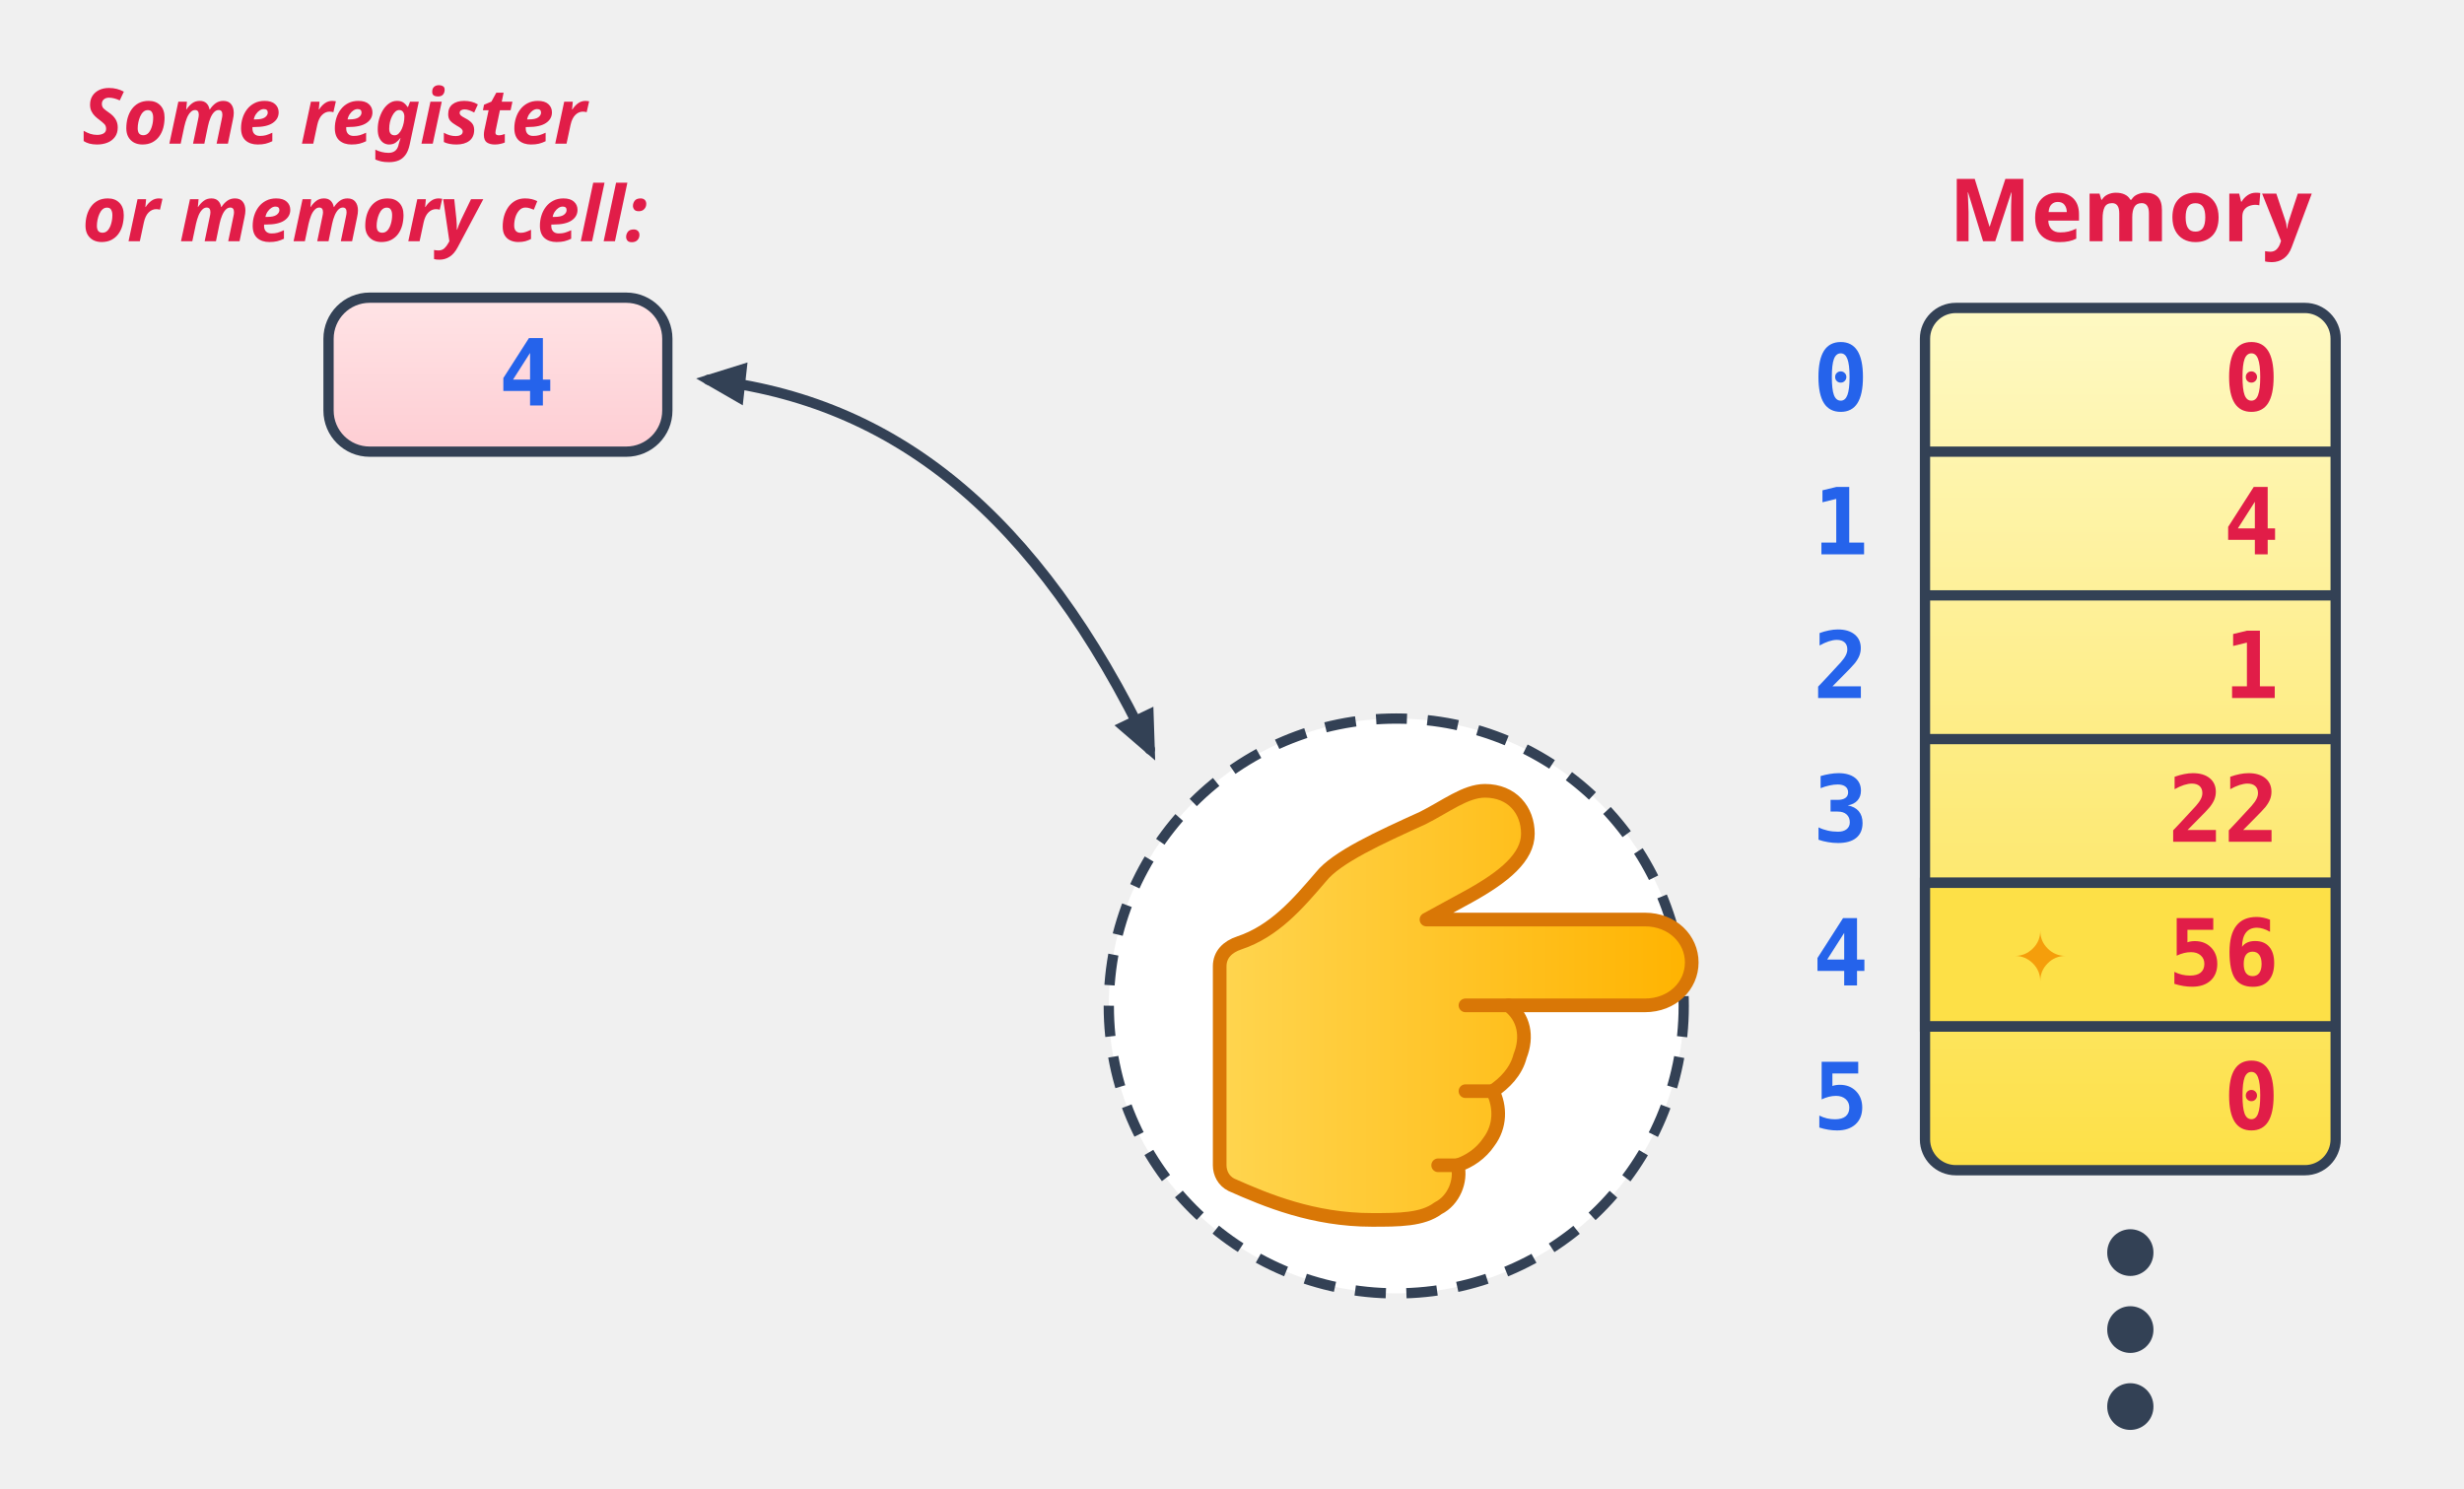
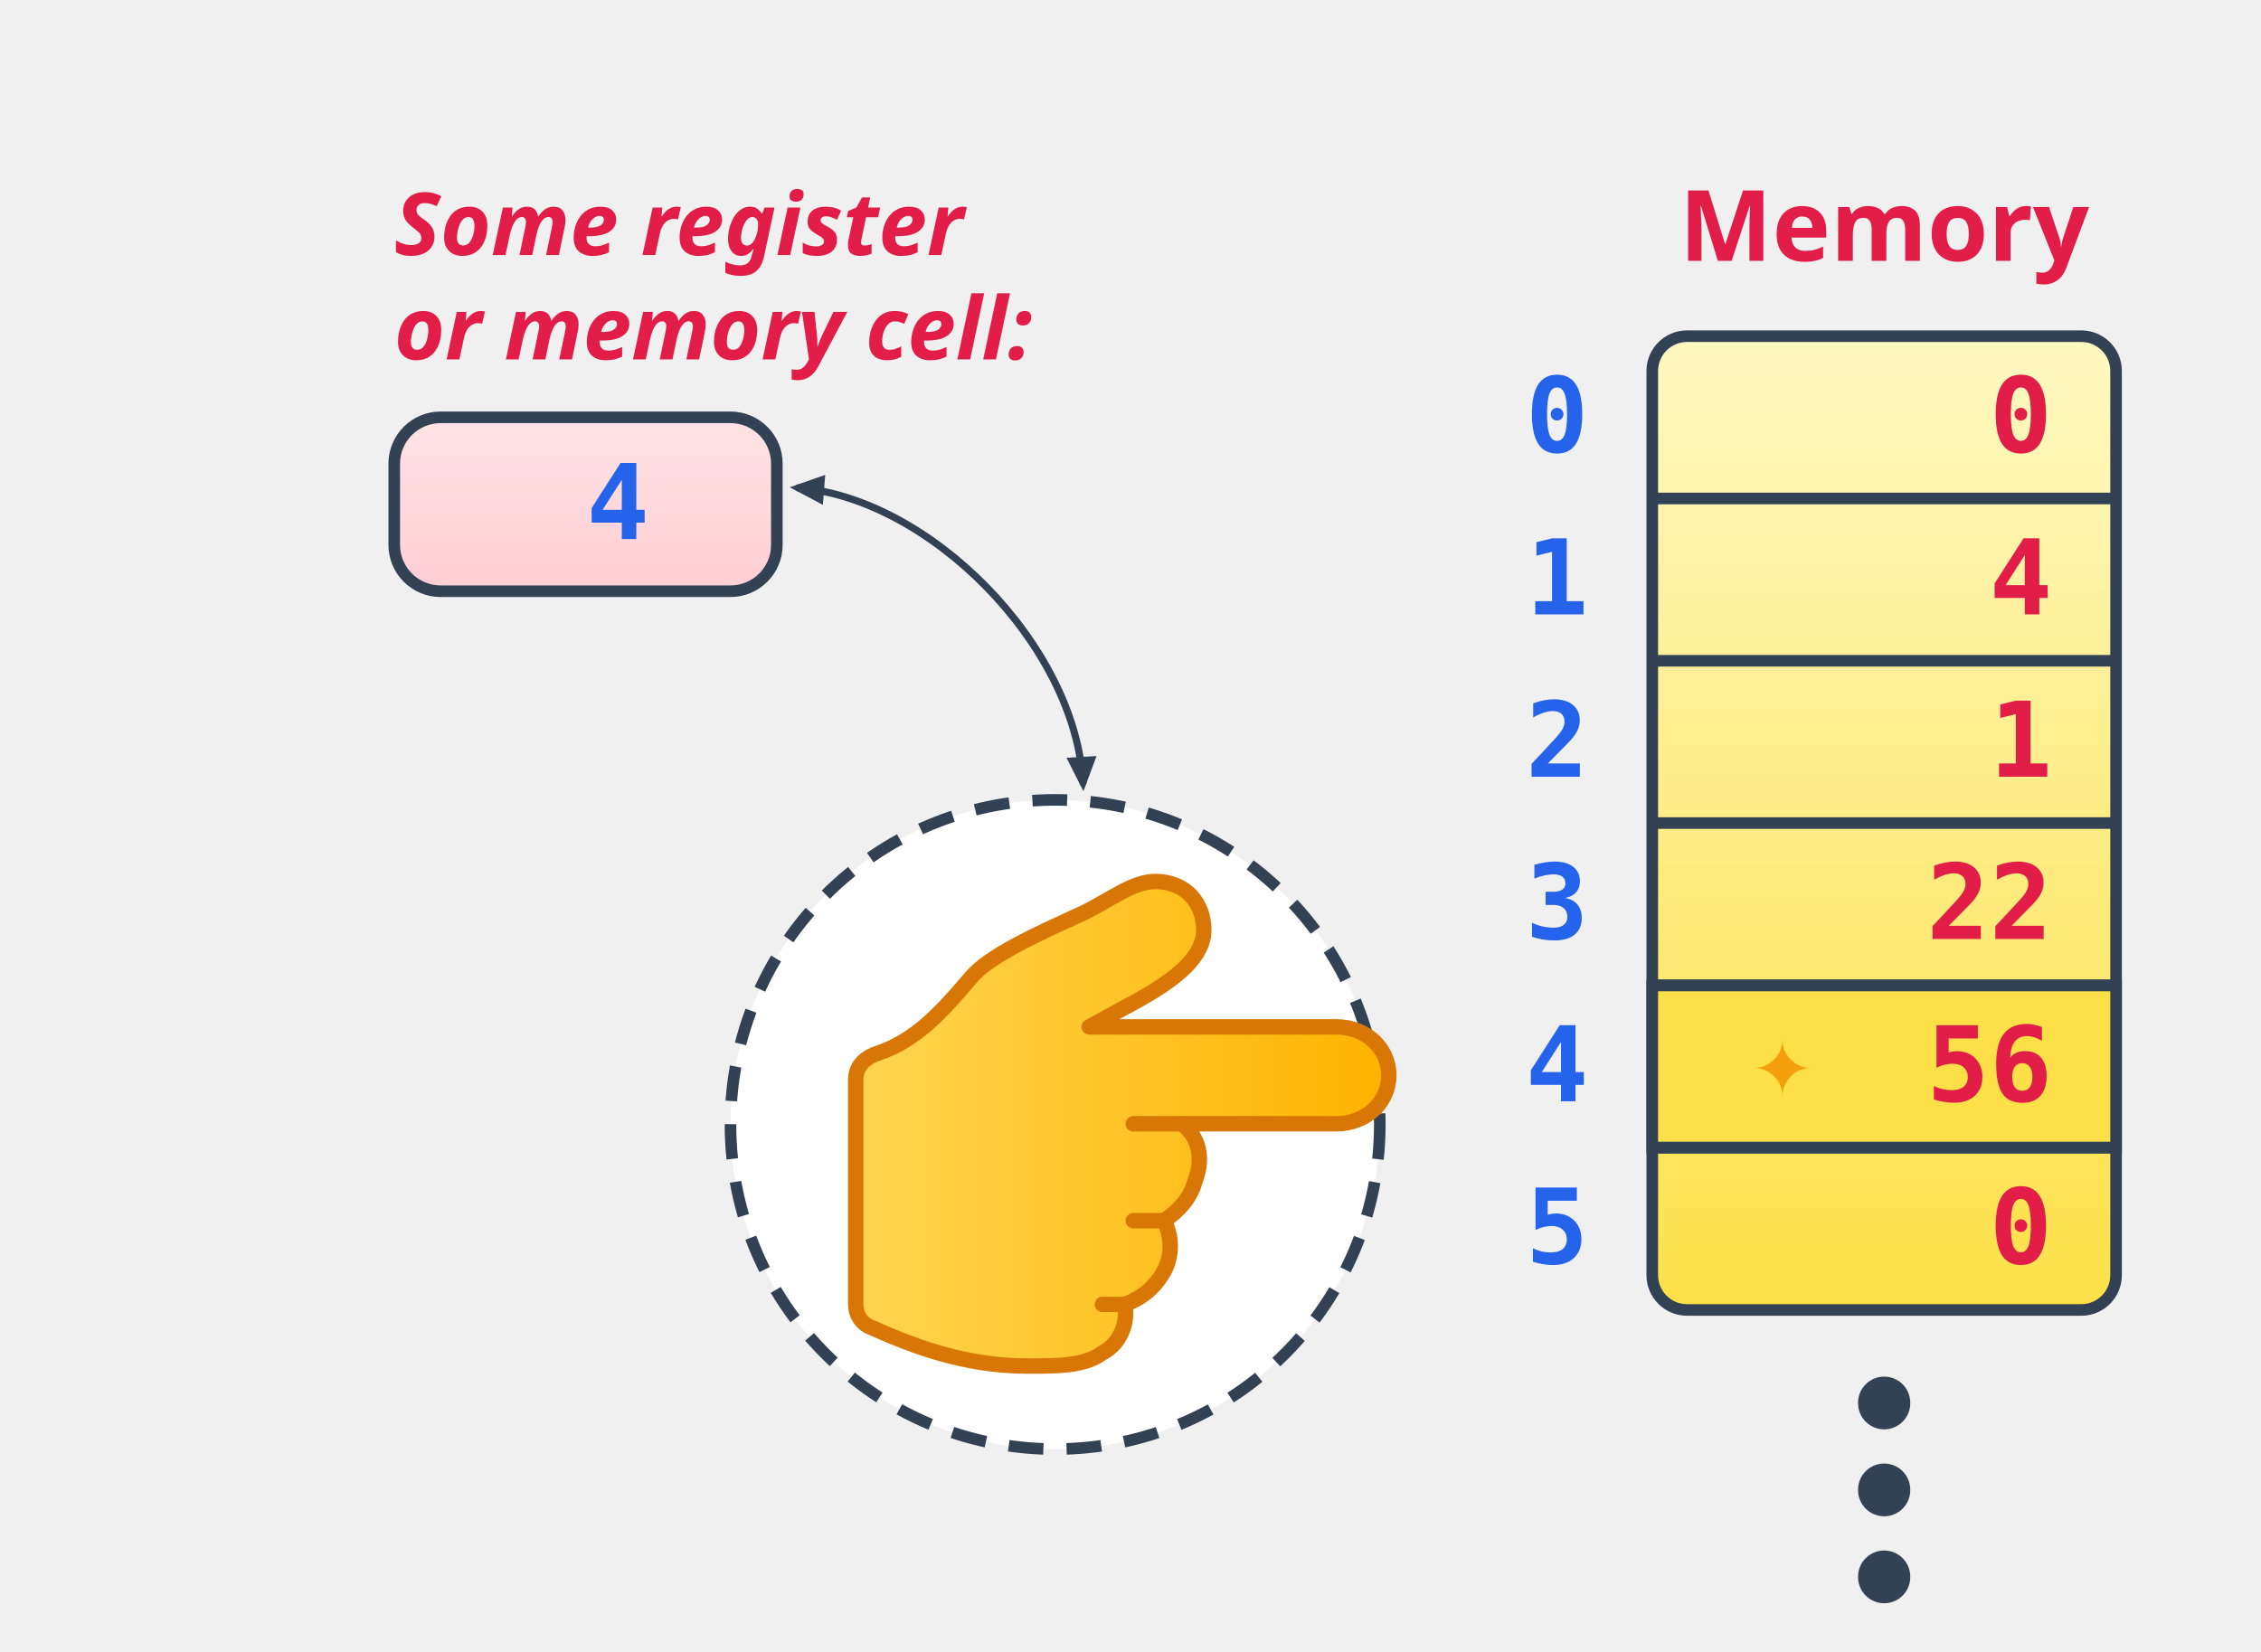
- <svg xmlns="http://www.w3.org/2000/svg" viewBox="0 0 480 290" width="480" height="290" font-family="system-ui,sans-serif" font-weight="700">
+ <svg xmlns="http://www.w3.org/2000/svg" width="390" height="285" font-family="system-ui,sans-serif" font-weight="700" version="1.1" viewBox="0 0 390 285">
  <defs>
-     <marker id="a" viewBox="0 0 10 10" refX="7" refY="5" markerWidth="6" markerHeight="6" orient="auto-start-reverse">
+     <marker id="a" markerHeight="6" markerWidth="6" orient="auto-start-reverse" refX="7" refY="5" viewBox="0 0 10 10">
      <path d="M1 1.5L9 5 1 8.5z" fill="#334155" />
    </marker>
-     <linearGradient id="y" x2="0" y2="1">
-       <stop offset="0" stop-color="#fef9c3" />
-       <stop offset="1" stop-color="#fde047" />
+     <linearGradient id="y" x1="408.92" x2="408.92" y1="39.587" y2="157.66" gradientTransform="scale(.69452 1.4399)" gradientUnits="userSpaceOnUse">
+       <stop stop-color="#fef9c3" offset="0" />
+       <stop stop-color="#fde047" offset="1" />
    </linearGradient>
-     <linearGradient id="p" x2="0" y2="1">
-       <stop offset="0" stop-color="#ffe4e6" />
-       <stop offset="1" stop-color="#fecdd3" />
+     <linearGradient id="p" x1="15.778" x2="15.778" y1="71.429" y2="118.08" gradientTransform="matrix(1.4577 0 0 .68599 44 22)" gradientUnits="userSpaceOnUse">
+       <stop stop-color="#ffe4e6" offset="0" />
+       <stop stop-color="#fecdd3" offset="1" />
    </linearGradient>
    <linearGradient id="h">
-       <stop offset="0" stop-color="#ffd54f" />
-       <stop offset="1" stop-color="#ffb300" />
+       <stop stop-color="#ffd54f" offset="0" />
+       <stop stop-color="#ffb300" offset="1" />
    </linearGradient>
  </defs>
-   <g font-size="15" font-style="italic" fill="#e11d48">
-     <text x="16" y="28">Some register</text>
-     <text x="16" y="47">or memory cell:</text>
+   <g transform="translate(44,22)" fill="#e11d48" font-size="15px" font-style="italic">
+     <text x="24" y="22">Some register</text>
+     <text x="24" y="40">or memory cell:</text>
  </g>
-   <text x="415" y="47" text-anchor="middle" font-size="17" fill="#e11d48">Memory</text>
-   <g stroke="#334155" stroke-width="2">
-     <rect x="64" y="58" width="66" height="30" rx="8" fill="url(#p)" />
-     <circle cx="272" cy="196" r="56" fill="#fff" stroke-dasharray="6 4" />
-     <path d="M381 60h68a6 6 0 016 6v156a6 6 0 01-6 6h-68a6 6 0 01-6-6V66a6 6 0 016-6z" fill="url(#y)" />
-     <rect x="375" y="172" width="80" height="28" fill="#fde047" />
-     <path d="M375 88h80m-80 28h80m-80 28h80m-80 28h80m-80 28h80" />
+   <text x="325" y="45" fill="#e11d48" font-size="17" text-anchor="middle">Memory</text>
+   <g stroke="#334155">
+     <g stroke-width="2">
+       <rect x="68" y="72" width="66" height="30" rx="8" fill="url(#p)" />
+       <circle cx="182" cy="194" r="56" fill="#fff" stroke-dasharray="6, 4" />
+       <path d="m291 58h68a6 6 0 0 1 6 6v156a6 6 0 0 1-6 6h-68a6 6 0 0 1-6-6v-156a6 6 0 0 1 6-6z" fill="url(#y)" />
+       <rect x="285" y="170" width="80" height="28" fill="#fde047" />
+       <path d="m285 86h80m-80 28h80m-80 28h80m-80 28h80m-80 28h80" />
+     </g>
+     <path d="m186.8 135.03c-1.341-23.859-26.588-49.129-49.096-50.853" fill="none" marker-end="url(#a)" marker-start="url(#a)" stroke-linecap="round" stroke-width="1.236" />
  </g>
-   <path d="M138 74c36 4 64 26 86 72" fill="none" stroke="#334155" stroke-width="2" stroke-linecap="round" marker-start="url(#a)" marker-end="url(#a)" />
-   <g transform="matrix(.76 0 0 .76 230 148)" stroke="#d97706" stroke-width="3.5" stroke-linecap="round" stroke-linejoin="round">
-     <path fill="url(#h)" d="M10 53c0-3 2-5 5-6 9-3 15-10 21-17 4-5 15-10 26-15 6-3 11-7 16-7 7 0 11 5 11 11 0 6-6 11-15 16l-11 6h56c7 0 12 5 12 11s-5 11-12 11H84c4 3 5 8 3 13-1 4-4 7-7 9 2 4 2 9-1 13-2 3-5 5-8 6 1 4-1 9-5 11-4 3-10 3-17 3-15 0-27-5-36-9-2-1-3-3-3-5z" />
-     <path fill="none" d="M84 63H73m7 22h-7m-2 19h-5" />
+   <g transform="matrix(.76 0 0 .76 140 146)" stroke="#d97706" stroke-linecap="round" stroke-linejoin="round" stroke-width="3.5">
+     <path d="m10 53c0-3 2-5 5-6 9-3 15-10 21-17 4-5 15-10 26-15 6-3 11-7 16-7 7 0 11 5 11 11s-6 11-15 16l-11 6h56c7 0 12 5 12 11s-5 11-12 11h-35c4 3 5 8 3 13-1 4-4 7-7 9 2 4 2 9-1 13-2 3-5 5-8 6 1 4-1 9-5 11-4 3-10 3-17 3-15 0-27-5-36-9-2-1-3-3-3-5z" fill="url(#h)" />
+     <path d="M84 63H73m7 22h-7m-2 19h-5" fill="none" />
  </g>
-   <text x="392" y="191" font-size="13" fill="#f59e0b">✦</text>
-   <g font-family="monospace" font-size="18" text-anchor="end">
-     <g fill="#2563eb">
-       <text x="108" y="79">4</text>
-       <text x="364" y="80">0</text>
-       <text x="364" y="108">1</text>
-       <text x="364" y="136">2</text>
-       <text x="364" y="164">3</text>
-       <text x="364" y="192">4</text>
-       <text x="364" y="220">5</text>
-     </g>
-     <g fill="#e11d48">
-       <text x="444" y="80">0</text>
-       <text x="444" y="108">4</text>
-       <text x="444" y="136">1</text>
-       <text x="444" y="164">22</text>
-       <text x="444" y="192">56</text>
-       <text x="444" y="220">0</text>
-     </g>
+   <text x="302" y="189" fill="#f59e0b" font-size="13">✦</text>
+   <g fill="#2563eb" font-family="monospace" font-size="18px" text-anchor="end">
+     <text x="112" y="93">4</text>
+     <text x="274" y="78">0</text>
+     <text x="274" y="106">1</text>
+     <text x="274" y="134">2</text>
+     <text x="274" y="162">3</text>
+     <text x="274" y="190">4</text>
+     <text x="274" y="218">5</text>
  </g>
-   <path d="M415 244v.1m0 14.9v.1m0 14.9v.1" stroke="#334155" stroke-width="9" stroke-linecap="round" />
+   <g fill="#e11d48" font-family="monospace" font-size="18px" text-anchor="end">
+     <text x="354" y="78">0</text>
+     <text x="354" y="106">4</text>
+     <text x="354" y="134">1</text>
+     <text x="354" y="162">22</text>
+     <text x="354" y="190">56</text>
+     <text x="354" y="218">0</text>
+   </g>
+   <path d="M325 242v.1m0 14.9v.1m0 14.9v.1" stroke="#334155" stroke-linecap="round" stroke-width="9" />
</svg>
